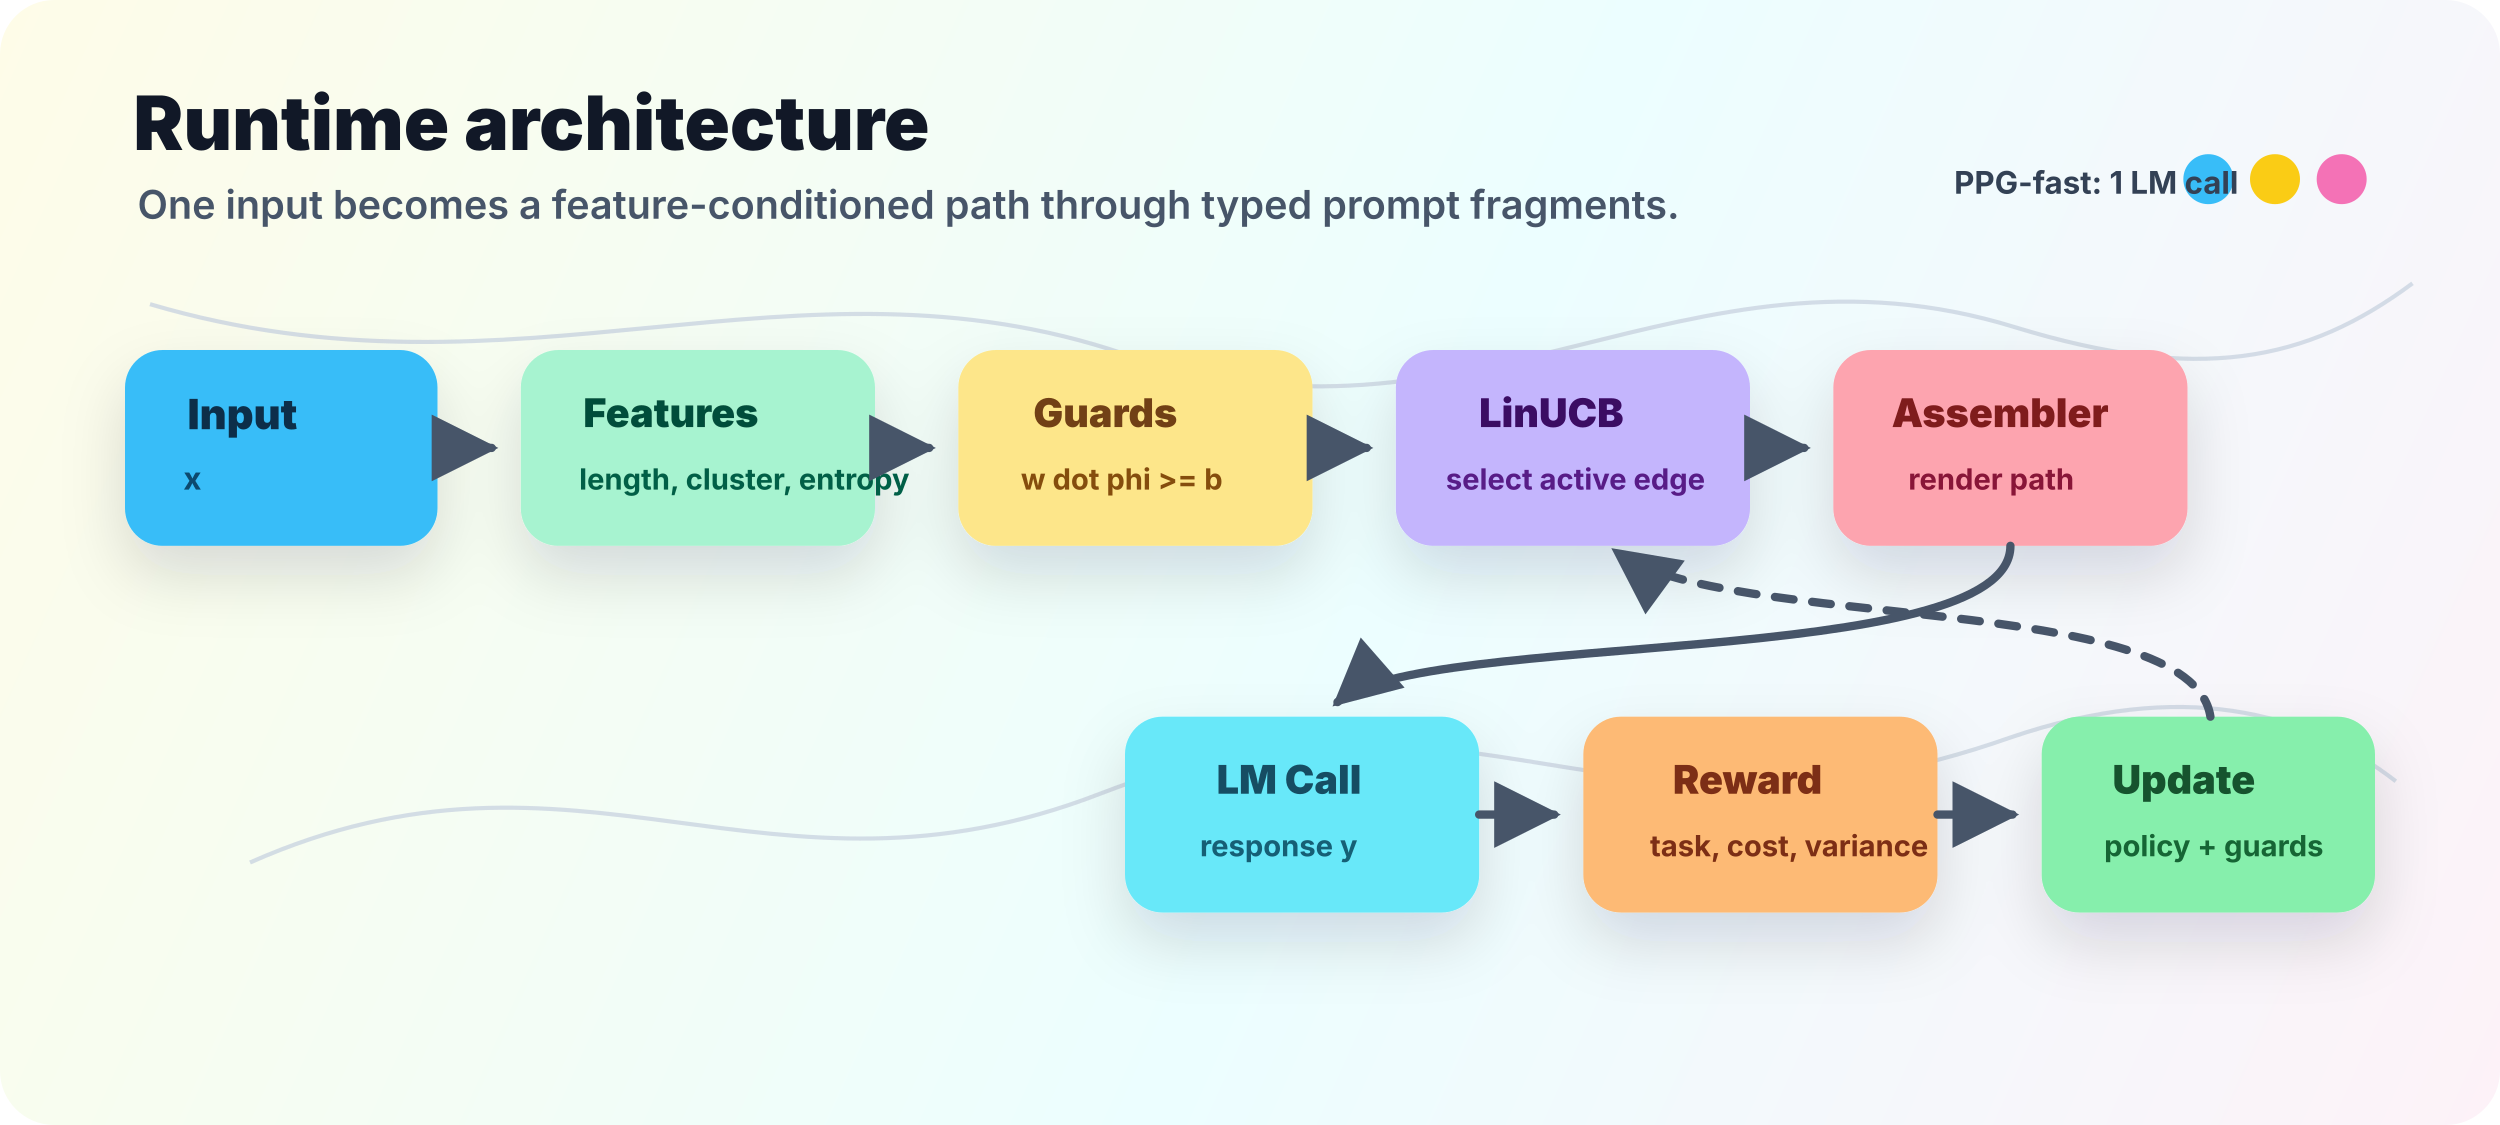
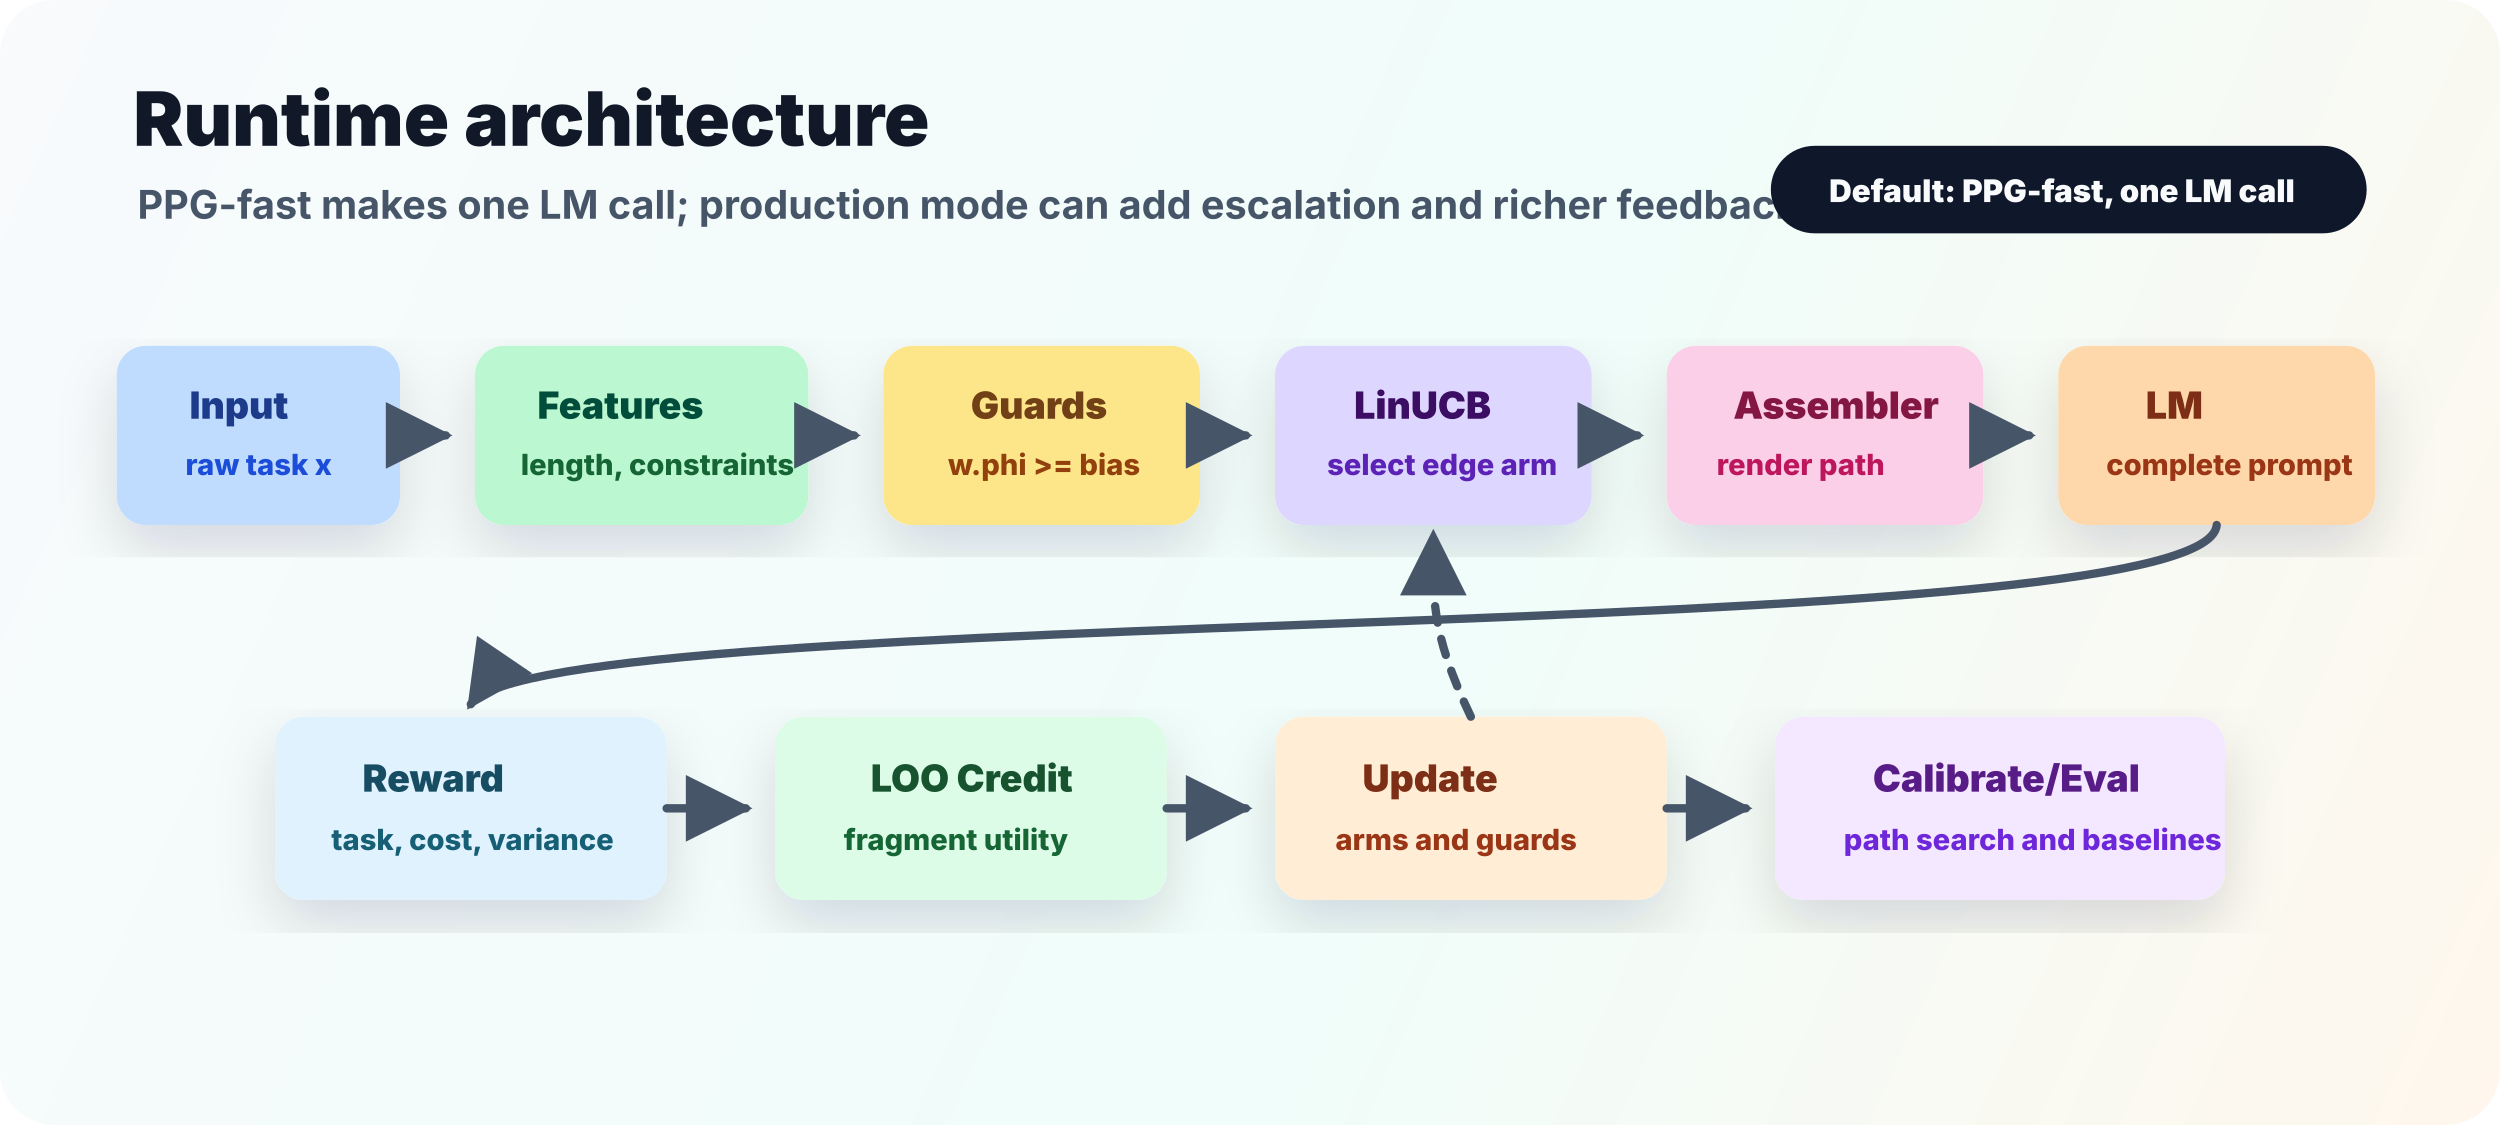
<svg xmlns="http://www.w3.org/2000/svg" width="1200" height="540" viewBox="0 0 1200 540" fill="none" role="img" aria-labelledby="title desc">
  <defs>
    <linearGradient id="bg" x1="0" y1="0" x2="1200" y2="540" gradientUnits="userSpaceOnUse">
-       <stop offset="0" stop-color="#FEFCE8" />
-       <stop offset="0.55" stop-color="#ECFEFF" />
-       <stop offset="1" stop-color="#FDF2F8" />
+       <stop offset="0" stop-color="#F8FAFC" />
+       <stop offset="0.58" stop-color="#F0FDFA" />
+       <stop offset="1" stop-color="#FFF7ED" />
    </linearGradient>
-     <filter id="shadow" x="-20%" y="-20%" width="140%" height="140%">
-       <feDropShadow dx="0" dy="14" stdDeviation="15" flood-color="#0F172A" flood-opacity="0.14" />
+     <filter id="shadow" x="-18%" y="-18%" width="136%" height="136%">
+       <feDropShadow dx="0" dy="12" stdDeviation="14" flood-color="#0F172A" flood-opacity="0.14" />
    </filter>
    <marker id="arrow" viewBox="0 0 10 10" refX="9" refY="5" markerWidth="8" markerHeight="8" orient="auto-start-reverse">
-       <path d="M 0 0 L 10 5 L 0 10 z" fill="#475569" />
+       <path d="M0 0 L10 5 L0 10 Z" fill="#475569" />
    </marker>
  </defs>
  <rect width="1200" height="540" rx="26" fill="url(#bg)" />
-   <text x="64" y="72" fill="#111827" font-family="Inter, Arial, sans-serif" font-size="36" font-weight="900">Runtime architecture</text>
-   <text x="66" y="105" fill="#475569" font-family="Inter, Arial, sans-serif" font-size="19" font-weight="600">One input becomes a feature-conditioned path through typed prompt fragments.</text>
-   <g stroke="#CBD5E1" stroke-width="2" opacity="0.8">
-     <path d="M120 414 C278 344 368 443 528 381 C706 312 775 421 965 354 C1047 326 1106 341 1150 375" />
-     <path d="M72 146 C248 198 381 116 540 170 C706 226 808 108 967 157 C1055 184 1107 174 1158 136" />
+   <text x="64" y="70" fill="#111827" font-family="Inter, Arial, sans-serif" font-size="36" font-weight="900">Runtime architecture</text>
+   <text x="66" y="105" fill="#475569" font-family="Inter, Arial, sans-serif" font-size="19" font-weight="700">PPG-fast makes one LM call; production mode can add escalation and richer feedback.</text>
+   <g filter="url(#shadow)">
+     <rect x="56" y="166" width="136" height="86" rx="14" fill="#BFDBFE" />
+     <text x="91" y="201" fill="#1E3A8A" font-family="Inter, Arial, sans-serif" font-size="18" font-weight="900">Input</text>
+     <text x="89" y="228" fill="#1D4ED8" font-family="Inter, Arial, sans-serif" font-size="14" font-weight="800">raw task x</text>
+     <rect x="228" y="166" width="160" height="86" rx="14" fill="#BBF7D0" />
+     <text x="258" y="201" fill="#064E3B" font-family="Inter, Arial, sans-serif" font-size="18" font-weight="900">Features</text>
+     <text x="250" y="228" fill="#166534" font-family="Inter, Arial, sans-serif" font-size="14" font-weight="800">length, constraints</text>
+     <rect x="424" y="166" width="152" height="86" rx="14" fill="#FDE68A" />
+     <text x="466" y="201" fill="#713F12" font-family="Inter, Arial, sans-serif" font-size="18" font-weight="900">Guards</text>
+     <text x="455" y="228" fill="#92400E" font-family="Inter, Arial, sans-serif" font-size="14" font-weight="800">w.phi &gt;= bias</text>
+     <rect x="612" y="166" width="152" height="86" rx="14" fill="#DDD6FE" />
+     <text x="650" y="201" fill="#3B0764" font-family="Inter, Arial, sans-serif" font-size="18" font-weight="900">LinUCB</text>
+     <text x="637" y="228" fill="#5B21B6" font-family="Inter, Arial, sans-serif" font-size="14" font-weight="800">select edge arm</text>
+     <rect x="800" y="166" width="152" height="86" rx="14" fill="#FBCFE8" />
+     <text x="832" y="201" fill="#831843" font-family="Inter, Arial, sans-serif" font-size="18" font-weight="900">Assembler</text>
+     <text x="824" y="228" fill="#BE185D" font-family="Inter, Arial, sans-serif" font-size="14" font-weight="800">render path</text>
+     <rect x="988" y="166" width="152" height="86" rx="14" fill="#FED7AA" />
+     <text x="1030" y="201" fill="#7C2D12" font-family="Inter, Arial, sans-serif" font-size="18" font-weight="900">LM</text>
+     <text x="1011" y="228" fill="#9A3412" font-family="Inter, Arial, sans-serif" font-size="14" font-weight="800">complete prompt</text>
  </g>
+   <path d="M192 209 H214" stroke="#475569" stroke-width="4" stroke-linecap="round" marker-end="url(#arrow)" />
+   <path d="M388 209 H410" stroke="#475569" stroke-width="4" stroke-linecap="round" marker-end="url(#arrow)" />
+   <path d="M576 209 H598" stroke="#475569" stroke-width="4" stroke-linecap="round" marker-end="url(#arrow)" />
+   <path d="M764 209 H786" stroke="#475569" stroke-width="4" stroke-linecap="round" marker-end="url(#arrow)" />
+   <path d="M952 209 H974" stroke="#475569" stroke-width="4" stroke-linecap="round" marker-end="url(#arrow)" />
  <g filter="url(#shadow)">
-     <rect x="60" y="168" width="150" height="94" rx="18" fill="#38BDF8" />
-     <text x="90" y="206" fill="#082F49" font-family="Inter, Arial, sans-serif" font-size="20" font-weight="900">Input</text>
-     <text x="88" y="235" fill="#0C4A6E" font-family="Inter, Arial, sans-serif" font-size="15" font-weight="700">x</text>
-     <rect x="250" y="168" width="170" height="94" rx="18" fill="#A7F3D0" />
-     <text x="280" y="205" fill="#064E3B" font-family="Inter, Arial, sans-serif" font-size="19" font-weight="900">Features</text>
-     <text x="278" y="235" fill="#065F46" font-family="Inter, Arial, sans-serif" font-size="14" font-weight="700">length, cluster, entropy</text>
-     <rect x="460" y="168" width="170" height="94" rx="18" fill="#FDE68A" />
-     <text x="496" y="205" fill="#713F12" font-family="Inter, Arial, sans-serif" font-size="19" font-weight="900">Guards</text>
-     <text x="490" y="235" fill="#854D0E" font-family="Inter, Arial, sans-serif" font-size="14" font-weight="700">w dot phi &gt;= b</text>
-     <rect x="670" y="168" width="170" height="94" rx="18" fill="#C4B5FD" />
-     <text x="710" y="205" fill="#3B0764" font-family="Inter, Arial, sans-serif" font-size="19" font-weight="900">LinUCB</text>
-     <text x="694" y="235" fill="#581C87" font-family="Inter, Arial, sans-serif" font-size="14" font-weight="700">select active edge</text>
-     <rect x="880" y="168" width="170" height="94" rx="18" fill="#FDA4AF" />
-     <text x="908" y="205" fill="#7F1D1D" font-family="Inter, Arial, sans-serif" font-size="19" font-weight="900">Assembler</text>
-     <text x="916" y="235" fill="#881337" font-family="Inter, Arial, sans-serif" font-size="14" font-weight="700">render path</text>
-     <rect x="540" y="344" width="170" height="94" rx="18" fill="#67E8F9" />
-     <text x="584" y="381" fill="#164E63" font-family="Inter, Arial, sans-serif" font-size="19" font-weight="900">LM Call</text>
-     <text x="576" y="411" fill="#155E75" font-family="Inter, Arial, sans-serif" font-size="14" font-weight="700">response y</text>
-     <rect x="760" y="344" width="170" height="94" rx="18" fill="#FDBA74" />
-     <text x="803" y="381" fill="#7C2D12" font-family="Inter, Arial, sans-serif" font-size="19" font-weight="900">Reward</text>
-     <text x="792" y="411" fill="#7C2D12" font-family="Inter, Arial, sans-serif" font-size="14" font-weight="700">task, cost, variance</text>
-     <rect x="980" y="344" width="160" height="94" rx="18" fill="#86EFAC" />
-     <text x="1014" y="381" fill="#14532D" font-family="Inter, Arial, sans-serif" font-size="19" font-weight="900">Update</text>
-     <text x="1010" y="411" fill="#166534" font-family="Inter, Arial, sans-serif" font-size="14" font-weight="700">policy + guards</text>
+     <rect x="132" y="344" width="188" height="88" rx="14" fill="#E0F2FE" />
+     <text x="174" y="380" fill="#164E63" font-family="Inter, Arial, sans-serif" font-size="18" font-weight="900">Reward</text>
+     <text x="159" y="408" fill="#155E75" font-family="Inter, Arial, sans-serif" font-size="14" font-weight="800">task, cost, variance</text>
+     <rect x="372" y="344" width="188" height="88" rx="14" fill="#DCFCE7" />
+     <text x="418" y="380" fill="#14532D" font-family="Inter, Arial, sans-serif" font-size="18" font-weight="900">LOO Credit</text>
+     <text x="405" y="408" fill="#166534" font-family="Inter, Arial, sans-serif" font-size="14" font-weight="800">fragment utility</text>
+     <rect x="612" y="344" width="188" height="88" rx="14" fill="#FFEDD5" />
+     <text x="654" y="380" fill="#7C2D12" font-family="Inter, Arial, sans-serif" font-size="18" font-weight="900">Update</text>
+     <text x="641" y="408" fill="#9A3412" font-family="Inter, Arial, sans-serif" font-size="14" font-weight="800">arms and guards</text>
+     <rect x="852" y="344" width="216" height="88" rx="14" fill="#F3E8FF" />
+     <text x="899" y="380" fill="#581C87" font-family="Inter, Arial, sans-serif" font-size="18" font-weight="900">Calibrate/Eval</text>
+     <text x="885" y="408" fill="#6D28D9" font-family="Inter, Arial, sans-serif" font-size="14" font-weight="800">path search and baselines</text>
  </g>
-   <path d="M210 215 H236" stroke="#475569" stroke-width="4" stroke-linecap="round" marker-end="url(#arrow)" />
-   <path d="M420 215 H446" stroke="#475569" stroke-width="4" stroke-linecap="round" marker-end="url(#arrow)" />
-   <path d="M630 215 H656" stroke="#475569" stroke-width="4" stroke-linecap="round" marker-end="url(#arrow)" />
-   <path d="M840 215 H866" stroke="#475569" stroke-width="4" stroke-linecap="round" marker-end="url(#arrow)" />
-   <path d="M965 262 C965 322 682 302 642 337" stroke="#475569" stroke-width="4" stroke-linecap="round" marker-end="url(#arrow)" />
-   <path d="M710 391 H746" stroke="#475569" stroke-width="4" stroke-linecap="round" marker-end="url(#arrow)" />
-   <path d="M930 391 H966" stroke="#475569" stroke-width="4" stroke-linecap="round" marker-end="url(#arrow)" />
-   <path d="M1061 344 C1052 284 828 303 776 265" stroke="#475569" stroke-width="4" stroke-linecap="round" stroke-dasharray="9 9" marker-end="url(#arrow)" />
-   <g>
-     <circle cx="1060" cy="86" r="12" fill="#38BDF8" />
-     <circle cx="1092" cy="86" r="12" fill="#FACC15" />
-     <circle cx="1124" cy="86" r="12" fill="#F472B6" />
-     <text x="938" y="93" fill="#334155" font-family="Inter, Arial, sans-serif" font-size="15" font-weight="700">PPG-fast: 1 LM call</text>
-   </g>
+   <path d="M1064 252 C1060 312 260 288 226 338" stroke="#475569" stroke-width="4" stroke-linecap="round" marker-end="url(#arrow)" />
+   <path d="M320 388 H358" stroke="#475569" stroke-width="4" stroke-linecap="round" marker-end="url(#arrow)" />
+   <path d="M560 388 H598" stroke="#475569" stroke-width="4" stroke-linecap="round" marker-end="url(#arrow)" />
+   <path d="M800 388 H838" stroke="#475569" stroke-width="4" stroke-linecap="round" marker-end="url(#arrow)" />
+   <path d="M706 344 C686 302 688 286 688 257" stroke="#475569" stroke-width="4" stroke-linecap="round" stroke-dasharray="8 8" marker-end="url(#arrow)" />
+   <rect x="850" y="70" width="286" height="42" rx="21" fill="#0F172A" />
+   <text x="878" y="97" fill="#F8FAFC" font-family="Inter, Arial, sans-serif" font-size="15" font-weight="900">Default: PPG-fast, one LM call</text>
</svg>
